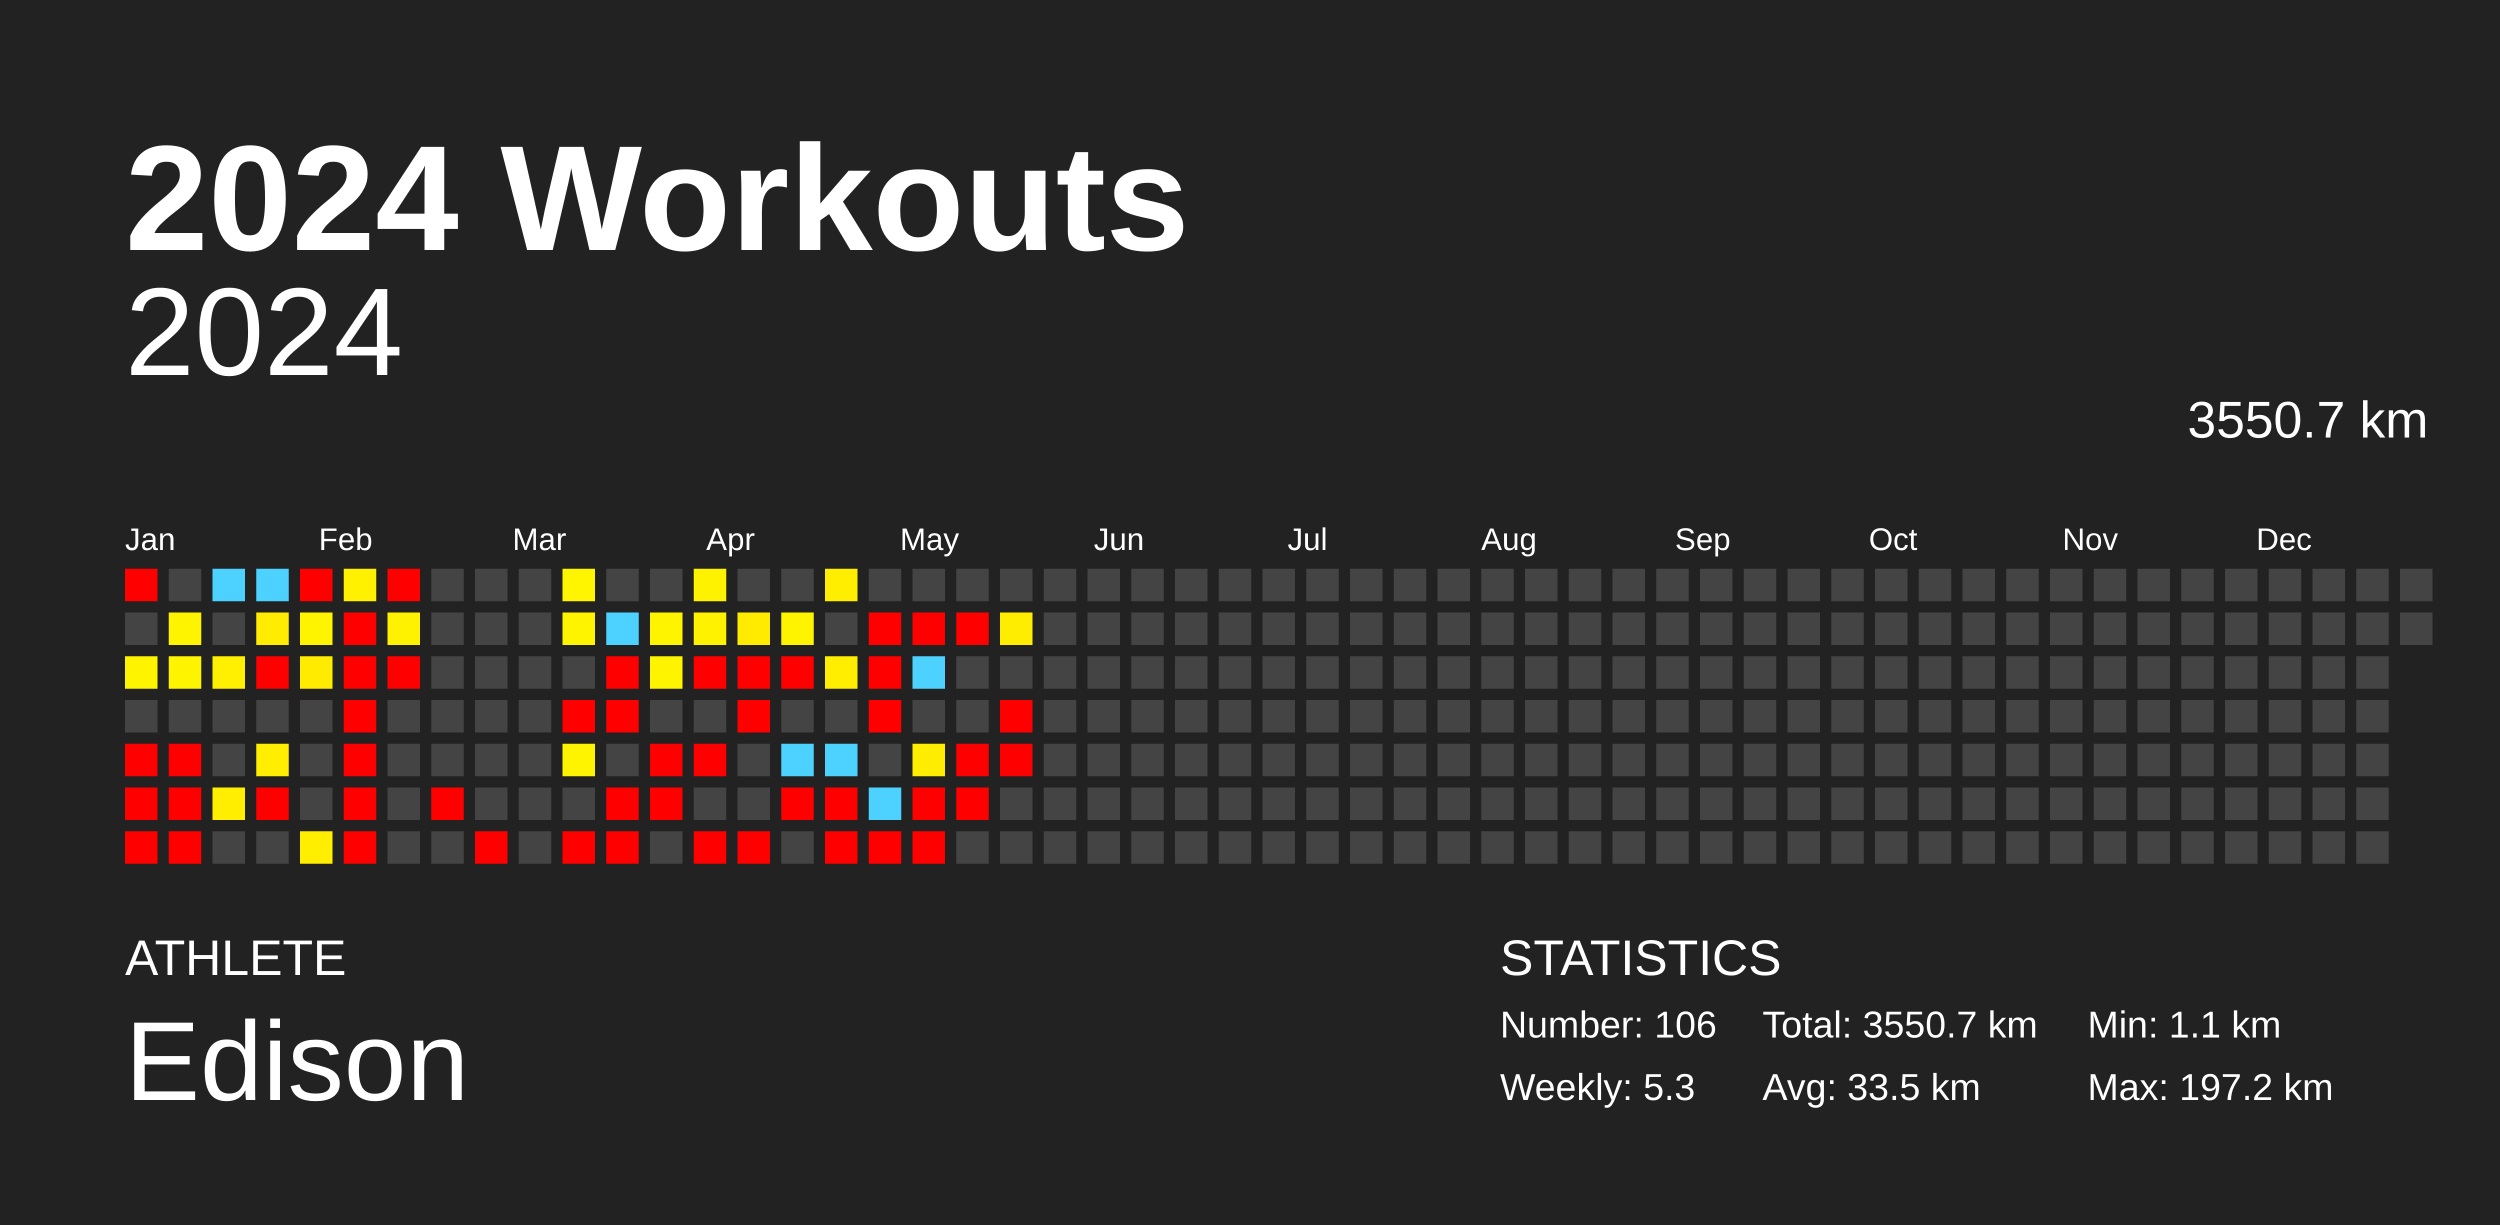
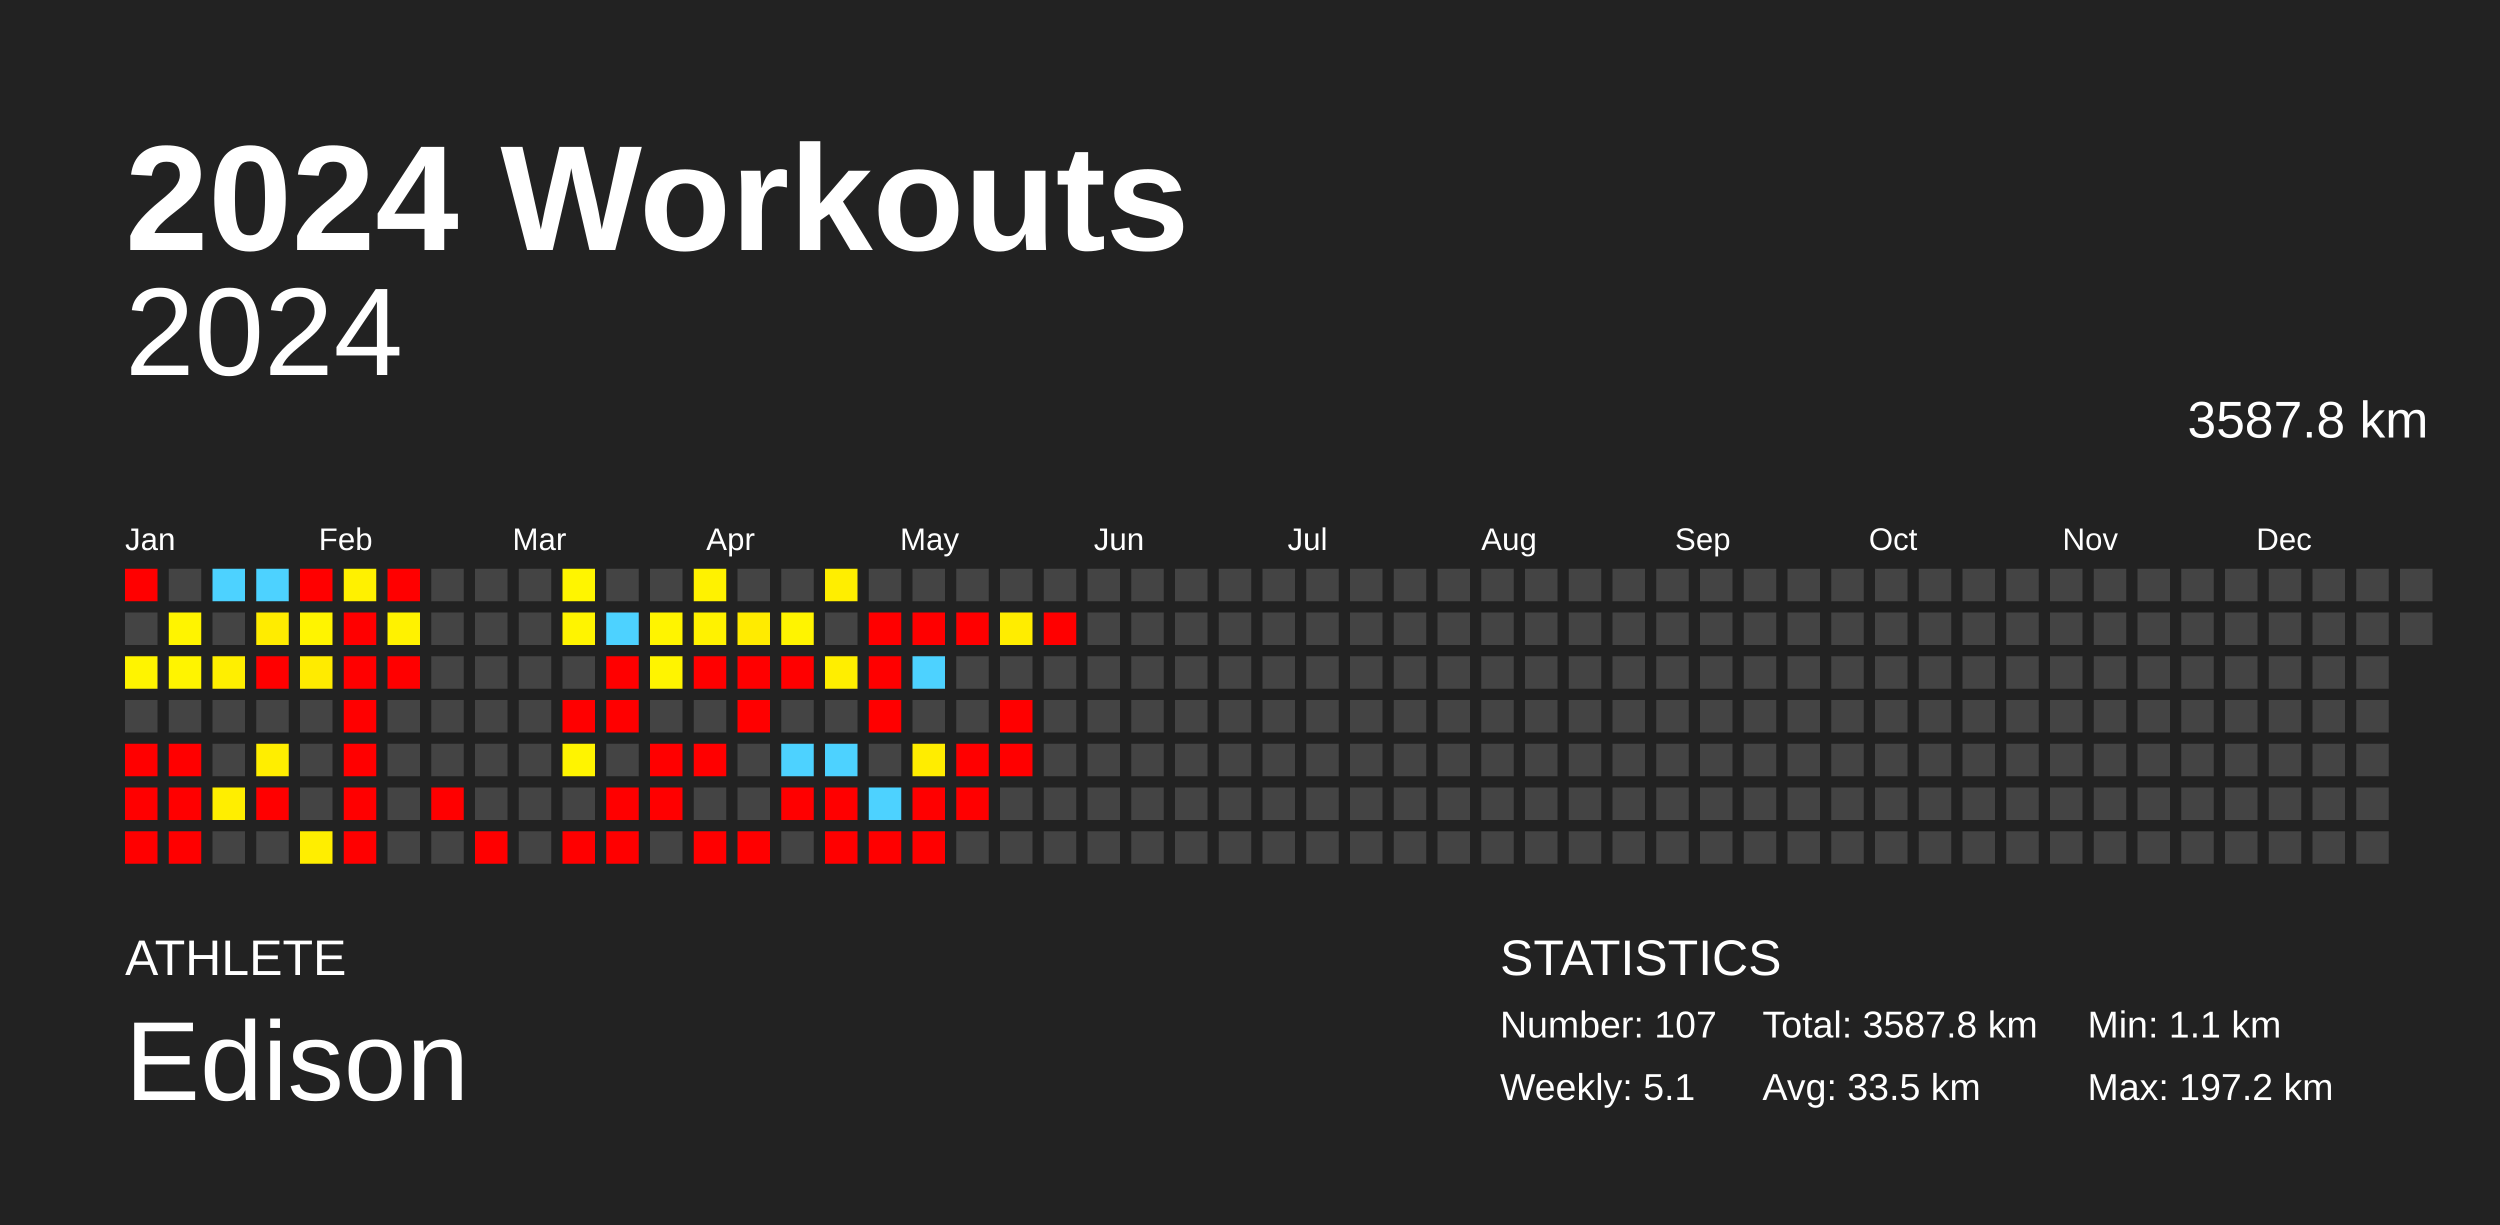
<svg xmlns="http://www.w3.org/2000/svg" baseProfile="full" height="98mm" version="1.1" viewBox="0,0,200,98" width="200mm">
  <defs />
  <rect fill="#222222" height="98" width="200" x="0" y="0" />
  <text fill="#FFFFFF" style="font-size:12px; font-family:Arial; font-weight:bold;" x="10" y="20">2024 Workouts</text>
  <text fill="#FFFFFF" style="font-size:4px; font-family:Arial" x="10" y="78">ATHLETE</text>
  <text fill="#FFFFFF" style="font-size:9px; font-family:Arial" x="10" y="88">Edison</text>
  <text fill="#FFFFFF" style="font-size:4px; font-family:Arial" x="120" y="78">STATISTICS</text>
-   <text fill="#FFFFFF" style="font-size:3px; font-family:Arial" x="120" y="83">Number: 106</text>
-   <text fill="#FFFFFF" style="font-size:3px; font-family:Arial" x="120" y="88">Weekly: 5.3</text>
-   <text fill="#FFFFFF" style="font-size:3px; font-family:Arial" x="141" y="83">Total: 3550.7 km</text>
+   <text fill="#FFFFFF" style="font-size:3px; font-family:Arial" x="120" y="83">Number: 107</text>
+   <text fill="#FFFFFF" style="font-size:3px; font-family:Arial" x="120" y="88">Weekly: 5.1</text>
+   <text fill="#FFFFFF" style="font-size:3px; font-family:Arial" x="141" y="83">Total: 3587.8 km</text>
  <text fill="#FFFFFF" style="font-size:3px; font-family:Arial" x="141" y="88">Avg: 33.5 km</text>
  <text fill="#FFFFFF" style="font-size:3px; font-family:Arial" x="167" y="83">Min: 1.1 km</text>
  <text fill="#FFFFFF" style="font-size:3px; font-family:Arial" x="167" y="88">Max: 197.2 km</text>
  <text alignment-baseline="hanging" fill="#FFFFFF" style="font-size:10.0px; font-family:Arial;" x="10" y="30">2024</text>
-   <text alignment-baseline="hanging" fill="#FFFFFF" style="font-size:4.125px; font-family:Arial;" x="175" y="35">3550.7 km</text>
+   <text alignment-baseline="hanging" fill="#FFFFFF" style="font-size:4.125px; font-family:Arial;" x="175" y="35">3587.8 km</text>
  <text fill="#FFFFFF" style="font-size:2.5px; font-family:Arial" x="10.0" y="44">Jan</text>
  <text fill="#FFFFFF" style="font-size:2.5px; font-family:Arial" x="25.5" y="44">Feb</text>
  <text fill="#FFFFFF" style="font-size:2.5px; font-family:Arial" x="41.0" y="44">Mar</text>
  <text fill="#FFFFFF" style="font-size:2.5px; font-family:Arial" x="56.5" y="44">Apr</text>
  <text fill="#FFFFFF" style="font-size:2.5px; font-family:Arial" x="72.0" y="44">May</text>
  <text fill="#FFFFFF" style="font-size:2.5px; font-family:Arial" x="87.5" y="44">Jun</text>
  <text fill="#FFFFFF" style="font-size:2.5px; font-family:Arial" x="103.0" y="44">Jul</text>
  <text fill="#FFFFFF" style="font-size:2.5px; font-family:Arial" x="118.5" y="44">Aug</text>
  <text fill="#FFFFFF" style="font-size:2.5px; font-family:Arial" x="134.0" y="44">Sep</text>
  <text fill="#FFFFFF" style="font-size:2.5px; font-family:Arial" x="149.5" y="44">Oct</text>
  <text fill="#FFFFFF" style="font-size:2.5px; font-family:Arial" x="165.0" y="44">Nov</text>
  <text fill="#FFFFFF" style="font-size:2.5px; font-family:Arial" x="180.5" y="44">Dec</text>
  <rect fill="red" height="2.6" width="2.6" x="10.0" y="45.5" />
  <rect fill="#444444" height="2.6" width="2.6" x="10.0" y="49.0" />
  <rect fill="#fff400" height="2.6" width="2.6" x="10.0" y="52.5" />
  <rect fill="#444444" height="2.6" width="2.6" x="10.0" y="56.0" />
  <rect fill="red" height="2.6" width="2.6" x="10.0" y="59.5" />
  <rect fill="red" height="2.6" width="2.6" x="10.0" y="63.0" />
  <rect fill="red" height="2.6" width="2.6" x="10.0" y="66.5" />
  <rect fill="#444444" height="2.6" width="2.6" x="13.5" y="45.5" />
  <rect fill="#fff400" height="2.6" width="2.6" x="13.5" y="49.0" />
  <rect fill="#fff400" height="2.6" width="2.6" x="13.5" y="52.5" />
  <rect fill="#444444" height="2.6" width="2.6" x="13.5" y="56.0" />
  <rect fill="red" height="2.6" width="2.6" x="13.5" y="59.5" />
  <rect fill="red" height="2.6" width="2.6" x="13.5" y="63.0" />
  <rect fill="red" height="2.6" width="2.6" x="13.5" y="66.5" />
  <rect fill="#4dd2ff" height="2.6" width="2.6" x="17.0" y="45.5" />
  <rect fill="#444444" height="2.6" width="2.6" x="17.0" y="49.0" />
  <rect fill="#ffef00" height="2.6" width="2.6" x="17.0" y="52.5" />
  <rect fill="#444444" height="2.6" width="2.6" x="17.0" y="56.0" />
  <rect fill="#444444" height="2.6" width="2.6" x="17.0" y="59.5" />
  <rect fill="#ffee00" height="2.6" width="2.6" x="17.0" y="63.0" />
  <rect fill="#444444" height="2.6" width="2.6" x="17.0" y="66.5" />
  <rect fill="#4dd2ff" height="2.6" width="2.6" x="20.5" y="45.5" />
  <rect fill="#ffec00" height="2.6" width="2.6" x="20.5" y="49.0" />
  <rect fill="red" height="2.6" width="2.6" x="20.5" y="52.5" />
  <rect fill="#444444" height="2.6" width="2.6" x="20.5" y="56.0" />
  <rect fill="#ffee00" height="2.6" width="2.6" x="20.5" y="59.5" />
  <rect fill="red" height="2.6" width="2.6" x="20.5" y="63.0" />
  <rect fill="#444444" height="2.6" width="2.6" x="20.5" y="66.5" />
  <rect fill="red" height="2.6" width="2.6" x="24.0" y="45.5" />
  <rect fill="#fff400" height="2.6" width="2.6" x="24.0" y="49.0" />
  <rect fill="#ffeb00" height="2.6" width="2.6" x="24.0" y="52.5" />
  <rect fill="#444444" height="2.6" width="2.6" x="24.0" y="56.0" />
  <rect fill="#444444" height="2.6" width="2.6" x="24.0" y="59.5" />
  <rect fill="#444444" height="2.6" width="2.6" x="24.0" y="63.0" />
  <rect fill="#ffee00" height="2.6" width="2.6" x="24.0" y="66.5" />
  <rect fill="#fff100" height="2.6" width="2.6" x="27.5" y="45.5" />
  <rect fill="red" height="2.6" width="2.6" x="27.5" y="49.0" />
  <rect fill="red" height="2.6" width="2.6" x="27.5" y="52.5" />
  <rect fill="red" height="2.6" width="2.6" x="27.5" y="56.0" />
  <rect fill="red" height="2.6" width="2.6" x="27.5" y="59.5" />
  <rect fill="red" height="2.6" width="2.6" x="27.5" y="63.0" />
  <rect fill="red" height="2.6" width="2.6" x="27.5" y="66.5" />
  <rect fill="red" height="2.6" width="2.6" x="31.0" y="45.5" />
  <rect fill="#fff200" height="2.6" width="2.6" x="31.0" y="49.0" />
  <rect fill="red" height="2.6" width="2.6" x="31.0" y="52.5" />
  <rect fill="#444444" height="2.6" width="2.6" x="31.0" y="56.0" />
  <rect fill="#444444" height="2.6" width="2.6" x="31.0" y="59.5" />
  <rect fill="#444444" height="2.6" width="2.6" x="31.0" y="63.0" />
  <rect fill="#444444" height="2.6" width="2.6" x="31.0" y="66.5" />
  <rect fill="#444444" height="2.6" width="2.6" x="34.5" y="45.5" />
  <rect fill="#444444" height="2.6" width="2.6" x="34.5" y="49.0" />
  <rect fill="#444444" height="2.6" width="2.6" x="34.5" y="52.5" />
  <rect fill="#444444" height="2.6" width="2.6" x="34.5" y="56.0" />
  <rect fill="#444444" height="2.6" width="2.6" x="34.5" y="59.5" />
  <rect fill="red" height="2.6" width="2.6" x="34.5" y="63.0" />
  <rect fill="#444444" height="2.6" width="2.6" x="34.5" y="66.5" />
  <rect fill="#444444" height="2.6" width="2.6" x="38.0" y="45.5" />
  <rect fill="#444444" height="2.6" width="2.6" x="38.0" y="49.0" />
  <rect fill="#444444" height="2.6" width="2.6" x="38.0" y="52.5" />
  <rect fill="#444444" height="2.6" width="2.6" x="38.0" y="56.0" />
  <rect fill="#444444" height="2.6" width="2.6" x="38.0" y="59.5" />
  <rect fill="#444444" height="2.6" width="2.6" x="38.0" y="63.0" />
  <rect fill="red" height="2.6" width="2.6" x="38.0" y="66.5" />
  <rect fill="#444444" height="2.6" width="2.6" x="41.5" y="45.5" />
  <rect fill="#444444" height="2.6" width="2.6" x="41.5" y="49.0" />
  <rect fill="#444444" height="2.6" width="2.6" x="41.5" y="52.5" />
  <rect fill="#444444" height="2.6" width="2.6" x="41.5" y="56.0" />
  <rect fill="#444444" height="2.6" width="2.6" x="41.5" y="59.5" />
  <rect fill="#444444" height="2.6" width="2.6" x="41.5" y="63.0" />
  <rect fill="#444444" height="2.6" width="2.6" x="41.5" y="66.5" />
  <rect fill="#fff500" height="2.6" width="2.6" x="45.0" y="45.5" />
  <rect fill="#fff400" height="2.6" width="2.6" x="45.0" y="49.0" />
  <rect fill="#444444" height="2.6" width="2.6" x="45.0" y="52.5" />
  <rect fill="red" height="2.6" width="2.6" x="45.0" y="56.0" />
  <rect fill="#fff400" height="2.6" width="2.6" x="45.0" y="59.5" />
  <rect fill="#444444" height="2.6" width="2.6" x="45.0" y="63.0" />
  <rect fill="red" height="2.6" width="2.6" x="45.0" y="66.5" />
  <rect fill="#444444" height="2.6" width="2.6" x="48.5" y="45.5" />
  <rect fill="#4dd2ff" height="2.6" width="2.6" x="48.5" y="49.0" />
  <rect fill="red" height="2.6" width="2.6" x="48.5" y="52.5" />
  <rect fill="red" height="2.6" width="2.6" x="48.5" y="56.0" />
  <rect fill="#444444" height="2.6" width="2.6" x="48.5" y="59.5" />
  <rect fill="red" height="2.6" width="2.6" x="48.5" y="63.0" />
  <rect fill="red" height="2.6" width="2.6" x="48.5" y="66.5" />
  <rect fill="#444444" height="2.6" width="2.6" x="52.0" y="45.5" />
  <rect fill="#fff400" height="2.6" width="2.6" x="52.0" y="49.0" />
  <rect fill="#fff400" height="2.6" width="2.6" x="52.0" y="52.5" />
  <rect fill="#444444" height="2.6" width="2.6" x="52.0" y="56.0" />
  <rect fill="red" height="2.6" width="2.6" x="52.0" y="59.5" />
  <rect fill="red" height="2.6" width="2.6" x="52.0" y="63.0" />
  <rect fill="#444444" height="2.6" width="2.6" x="52.0" y="66.5" />
  <rect fill="#fff200" height="2.6" width="2.6" x="55.5" y="45.5" />
  <rect fill="#fff200" height="2.6" width="2.6" x="55.5" y="49.0" />
  <rect fill="red" height="2.6" width="2.6" x="55.5" y="52.5" />
  <rect fill="#444444" height="2.6" width="2.6" x="55.5" y="56.0" />
  <rect fill="red" height="2.6" width="2.6" x="55.5" y="59.5" />
  <rect fill="#444444" height="2.6" width="2.6" x="55.5" y="63.0" />
  <rect fill="red" height="2.6" width="2.6" x="55.5" y="66.5" />
  <rect fill="#444444" height="2.6" width="2.6" x="59.0" y="45.5" />
  <rect fill="#ffeb00" height="2.6" width="2.6" x="59.0" y="49.0" />
  <rect fill="red" height="2.6" width="2.6" x="59.0" y="52.5" />
  <rect fill="red" height="2.6" width="2.6" x="59.0" y="56.0" />
  <rect fill="#444444" height="2.6" width="2.6" x="59.0" y="59.5" />
  <rect fill="#444444" height="2.6" width="2.6" x="59.0" y="63.0" />
  <rect fill="red" height="2.6" width="2.6" x="59.0" y="66.5" />
  <rect fill="#444444" height="2.6" width="2.6" x="62.5" y="45.5" />
  <rect fill="#fff400" height="2.6" width="2.6" x="62.5" y="49.0" />
  <rect fill="red" height="2.6" width="2.6" x="62.5" y="52.5" />
  <rect fill="#444444" height="2.6" width="2.6" x="62.5" y="56.0" />
  <rect fill="#4dd2ff" height="2.6" width="2.6" x="62.5" y="59.5" />
  <rect fill="red" height="2.6" width="2.6" x="62.5" y="63.0" />
  <rect fill="#444444" height="2.6" width="2.6" x="62.5" y="66.5" />
  <rect fill="#ffee00" height="2.6" width="2.6" x="66.0" y="45.5" />
  <rect fill="#444444" height="2.6" width="2.6" x="66.0" y="49.0" />
  <rect fill="#ffee00" height="2.6" width="2.6" x="66.0" y="52.5" />
  <rect fill="#444444" height="2.6" width="2.6" x="66.0" y="56.0" />
  <rect fill="#4dd2ff" height="2.6" width="2.6" x="66.0" y="59.5" />
  <rect fill="red" height="2.6" width="2.6" x="66.0" y="63.0" />
  <rect fill="red" height="2.6" width="2.6" x="66.0" y="66.5" />
  <rect fill="#444444" height="2.6" width="2.6" x="69.5" y="45.5" />
  <rect fill="red" height="2.6" width="2.6" x="69.5" y="49.0" />
  <rect fill="red" height="2.6" width="2.6" x="69.5" y="52.5" />
  <rect fill="red" height="2.6" width="2.6" x="69.5" y="56.0" />
  <rect fill="#444444" height="2.6" width="2.6" x="69.5" y="59.5" />
  <rect fill="#4dd2ff" height="2.6" width="2.6" x="69.5" y="63.0" />
  <rect fill="red" height="2.6" width="2.6" x="69.5" y="66.5" />
  <rect fill="#444444" height="2.6" width="2.6" x="73.0" y="45.5" />
  <rect fill="red" height="2.6" width="2.6" x="73.0" y="49.0" />
  <rect fill="#4dd2ff" height="2.6" width="2.6" x="73.0" y="52.5" />
  <rect fill="#444444" height="2.6" width="2.6" x="73.0" y="56.0" />
  <rect fill="#ffed00" height="2.6" width="2.6" x="73.0" y="59.5" />
  <rect fill="red" height="2.6" width="2.6" x="73.0" y="63.0" />
  <rect fill="red" height="2.6" width="2.6" x="73.0" y="66.5" />
  <rect fill="#444444" height="2.6" width="2.6" x="76.5" y="45.5" />
  <rect fill="red" height="2.6" width="2.6" x="76.5" y="49.0" />
  <rect fill="#444444" height="2.6" width="2.6" x="76.5" y="52.5" />
  <rect fill="#444444" height="2.6" width="2.6" x="76.5" y="56.0" />
  <rect fill="red" height="2.6" width="2.6" x="76.5" y="59.5" />
  <rect fill="red" height="2.6" width="2.6" x="76.5" y="63.0" />
  <rect fill="#444444" height="2.6" width="2.6" x="76.5" y="66.5" />
  <rect fill="#444444" height="2.6" width="2.6" x="80.0" y="45.5" />
  <rect fill="#ffed00" height="2.6" width="2.6" x="80.0" y="49.0" />
  <rect fill="#444444" height="2.6" width="2.6" x="80.0" y="52.5" />
  <rect fill="red" height="2.6" width="2.6" x="80.0" y="56.0" />
  <rect fill="red" height="2.6" width="2.6" x="80.0" y="59.5" />
  <rect fill="#444444" height="2.6" width="2.6" x="80.0" y="63.0" />
  <rect fill="#444444" height="2.6" width="2.6" x="80.0" y="66.5" />
  <rect fill="#444444" height="2.6" width="2.6" x="83.5" y="45.5" />
-   <rect fill="#444444" height="2.6" width="2.6" x="83.5" y="49.0" />
+   <rect fill="red" height="2.6" width="2.6" x="83.5" y="49.0" />
  <rect fill="#444444" height="2.6" width="2.6" x="83.5" y="52.5" />
  <rect fill="#444444" height="2.6" width="2.6" x="83.5" y="56.0" />
  <rect fill="#444444" height="2.6" width="2.6" x="83.5" y="59.5" />
  <rect fill="#444444" height="2.6" width="2.6" x="83.5" y="63.0" />
  <rect fill="#444444" height="2.6" width="2.6" x="83.5" y="66.5" />
  <rect fill="#444444" height="2.6" width="2.6" x="87.0" y="45.5" />
  <rect fill="#444444" height="2.6" width="2.6" x="87.0" y="49.0" />
  <rect fill="#444444" height="2.6" width="2.6" x="87.0" y="52.5" />
  <rect fill="#444444" height="2.6" width="2.6" x="87.0" y="56.0" />
  <rect fill="#444444" height="2.6" width="2.6" x="87.0" y="59.5" />
  <rect fill="#444444" height="2.6" width="2.6" x="87.0" y="63.0" />
  <rect fill="#444444" height="2.6" width="2.6" x="87.0" y="66.5" />
  <rect fill="#444444" height="2.6" width="2.6" x="90.5" y="45.5" />
  <rect fill="#444444" height="2.6" width="2.6" x="90.5" y="49.0" />
  <rect fill="#444444" height="2.6" width="2.6" x="90.5" y="52.5" />
  <rect fill="#444444" height="2.6" width="2.6" x="90.5" y="56.0" />
  <rect fill="#444444" height="2.6" width="2.6" x="90.5" y="59.5" />
  <rect fill="#444444" height="2.6" width="2.6" x="90.5" y="63.0" />
  <rect fill="#444444" height="2.6" width="2.6" x="90.5" y="66.5" />
  <rect fill="#444444" height="2.6" width="2.6" x="94.0" y="45.5" />
  <rect fill="#444444" height="2.6" width="2.6" x="94.0" y="49.0" />
  <rect fill="#444444" height="2.6" width="2.6" x="94.0" y="52.5" />
  <rect fill="#444444" height="2.6" width="2.6" x="94.0" y="56.0" />
  <rect fill="#444444" height="2.6" width="2.6" x="94.0" y="59.5" />
  <rect fill="#444444" height="2.6" width="2.6" x="94.0" y="63.0" />
  <rect fill="#444444" height="2.6" width="2.6" x="94.0" y="66.5" />
  <rect fill="#444444" height="2.6" width="2.6" x="97.5" y="45.5" />
  <rect fill="#444444" height="2.6" width="2.6" x="97.5" y="49.0" />
  <rect fill="#444444" height="2.6" width="2.6" x="97.5" y="52.5" />
  <rect fill="#444444" height="2.6" width="2.6" x="97.5" y="56.0" />
  <rect fill="#444444" height="2.6" width="2.6" x="97.5" y="59.5" />
  <rect fill="#444444" height="2.6" width="2.6" x="97.5" y="63.0" />
  <rect fill="#444444" height="2.6" width="2.6" x="97.5" y="66.5" />
  <rect fill="#444444" height="2.6" width="2.6" x="101.0" y="45.5" />
  <rect fill="#444444" height="2.6" width="2.6" x="101.0" y="49.0" />
  <rect fill="#444444" height="2.6" width="2.6" x="101.0" y="52.5" />
  <rect fill="#444444" height="2.6" width="2.6" x="101.0" y="56.0" />
  <rect fill="#444444" height="2.6" width="2.6" x="101.0" y="59.5" />
  <rect fill="#444444" height="2.6" width="2.6" x="101.0" y="63.0" />
  <rect fill="#444444" height="2.6" width="2.6" x="101.0" y="66.5" />
  <rect fill="#444444" height="2.6" width="2.6" x="104.5" y="45.5" />
  <rect fill="#444444" height="2.6" width="2.6" x="104.5" y="49.0" />
  <rect fill="#444444" height="2.6" width="2.6" x="104.5" y="52.5" />
  <rect fill="#444444" height="2.6" width="2.6" x="104.5" y="56.0" />
  <rect fill="#444444" height="2.6" width="2.6" x="104.5" y="59.5" />
  <rect fill="#444444" height="2.6" width="2.6" x="104.5" y="63.0" />
  <rect fill="#444444" height="2.6" width="2.6" x="104.5" y="66.5" />
  <rect fill="#444444" height="2.6" width="2.6" x="108.0" y="45.5" />
  <rect fill="#444444" height="2.6" width="2.6" x="108.0" y="49.0" />
  <rect fill="#444444" height="2.6" width="2.6" x="108.0" y="52.5" />
  <rect fill="#444444" height="2.6" width="2.6" x="108.0" y="56.0" />
  <rect fill="#444444" height="2.6" width="2.6" x="108.0" y="59.5" />
  <rect fill="#444444" height="2.6" width="2.6" x="108.0" y="63.0" />
  <rect fill="#444444" height="2.6" width="2.6" x="108.0" y="66.5" />
  <rect fill="#444444" height="2.6" width="2.6" x="111.5" y="45.5" />
  <rect fill="#444444" height="2.6" width="2.6" x="111.5" y="49.0" />
  <rect fill="#444444" height="2.6" width="2.6" x="111.5" y="52.5" />
  <rect fill="#444444" height="2.6" width="2.6" x="111.5" y="56.0" />
  <rect fill="#444444" height="2.6" width="2.6" x="111.5" y="59.5" />
  <rect fill="#444444" height="2.6" width="2.6" x="111.5" y="63.0" />
  <rect fill="#444444" height="2.6" width="2.6" x="111.5" y="66.5" />
  <rect fill="#444444" height="2.6" width="2.6" x="115.0" y="45.5" />
  <rect fill="#444444" height="2.6" width="2.6" x="115.0" y="49.0" />
  <rect fill="#444444" height="2.6" width="2.6" x="115.0" y="52.5" />
  <rect fill="#444444" height="2.6" width="2.6" x="115.0" y="56.0" />
  <rect fill="#444444" height="2.6" width="2.6" x="115.0" y="59.5" />
  <rect fill="#444444" height="2.6" width="2.6" x="115.0" y="63.0" />
  <rect fill="#444444" height="2.6" width="2.6" x="115.0" y="66.5" />
  <rect fill="#444444" height="2.6" width="2.6" x="118.5" y="45.5" />
  <rect fill="#444444" height="2.6" width="2.6" x="118.5" y="49.0" />
  <rect fill="#444444" height="2.6" width="2.6" x="118.5" y="52.5" />
  <rect fill="#444444" height="2.6" width="2.6" x="118.5" y="56.0" />
  <rect fill="#444444" height="2.6" width="2.6" x="118.5" y="59.5" />
  <rect fill="#444444" height="2.6" width="2.6" x="118.5" y="63.0" />
  <rect fill="#444444" height="2.6" width="2.6" x="118.5" y="66.5" />
  <rect fill="#444444" height="2.6" width="2.6" x="122.0" y="45.5" />
  <rect fill="#444444" height="2.6" width="2.6" x="122.0" y="49.0" />
  <rect fill="#444444" height="2.6" width="2.6" x="122.0" y="52.5" />
  <rect fill="#444444" height="2.6" width="2.6" x="122.0" y="56.0" />
  <rect fill="#444444" height="2.6" width="2.6" x="122.0" y="59.5" />
  <rect fill="#444444" height="2.6" width="2.6" x="122.0" y="63.0" />
  <rect fill="#444444" height="2.6" width="2.6" x="122.0" y="66.5" />
  <rect fill="#444444" height="2.6" width="2.6" x="125.5" y="45.5" />
  <rect fill="#444444" height="2.6" width="2.6" x="125.5" y="49.0" />
  <rect fill="#444444" height="2.6" width="2.6" x="125.5" y="52.5" />
  <rect fill="#444444" height="2.6" width="2.6" x="125.5" y="56.0" />
  <rect fill="#444444" height="2.6" width="2.6" x="125.5" y="59.5" />
  <rect fill="#444444" height="2.6" width="2.6" x="125.5" y="63.0" />
  <rect fill="#444444" height="2.6" width="2.6" x="125.5" y="66.5" />
  <rect fill="#444444" height="2.6" width="2.6" x="129.0" y="45.5" />
  <rect fill="#444444" height="2.6" width="2.6" x="129.0" y="49.0" />
  <rect fill="#444444" height="2.6" width="2.6" x="129.0" y="52.5" />
  <rect fill="#444444" height="2.6" width="2.6" x="129.0" y="56.0" />
  <rect fill="#444444" height="2.6" width="2.6" x="129.0" y="59.5" />
  <rect fill="#444444" height="2.6" width="2.6" x="129.0" y="63.0" />
  <rect fill="#444444" height="2.6" width="2.6" x="129.0" y="66.5" />
  <rect fill="#444444" height="2.6" width="2.6" x="132.5" y="45.5" />
  <rect fill="#444444" height="2.6" width="2.6" x="132.5" y="49.0" />
  <rect fill="#444444" height="2.6" width="2.6" x="132.5" y="52.5" />
  <rect fill="#444444" height="2.6" width="2.6" x="132.5" y="56.0" />
  <rect fill="#444444" height="2.6" width="2.6" x="132.5" y="59.5" />
  <rect fill="#444444" height="2.6" width="2.6" x="132.5" y="63.0" />
  <rect fill="#444444" height="2.6" width="2.6" x="132.5" y="66.5" />
  <rect fill="#444444" height="2.6" width="2.6" x="136.0" y="45.5" />
  <rect fill="#444444" height="2.6" width="2.6" x="136.0" y="49.0" />
  <rect fill="#444444" height="2.6" width="2.6" x="136.0" y="52.5" />
  <rect fill="#444444" height="2.6" width="2.6" x="136.0" y="56.0" />
  <rect fill="#444444" height="2.6" width="2.6" x="136.0" y="59.5" />
  <rect fill="#444444" height="2.6" width="2.6" x="136.0" y="63.0" />
  <rect fill="#444444" height="2.6" width="2.6" x="136.0" y="66.5" />
  <rect fill="#444444" height="2.6" width="2.6" x="139.5" y="45.5" />
  <rect fill="#444444" height="2.6" width="2.6" x="139.5" y="49.0" />
  <rect fill="#444444" height="2.6" width="2.6" x="139.5" y="52.5" />
  <rect fill="#444444" height="2.6" width="2.6" x="139.5" y="56.0" />
  <rect fill="#444444" height="2.6" width="2.6" x="139.5" y="59.5" />
  <rect fill="#444444" height="2.6" width="2.6" x="139.5" y="63.0" />
  <rect fill="#444444" height="2.6" width="2.6" x="139.5" y="66.5" />
  <rect fill="#444444" height="2.6" width="2.6" x="143.0" y="45.5" />
  <rect fill="#444444" height="2.6" width="2.6" x="143.0" y="49.0" />
  <rect fill="#444444" height="2.6" width="2.6" x="143.0" y="52.5" />
  <rect fill="#444444" height="2.6" width="2.6" x="143.0" y="56.0" />
  <rect fill="#444444" height="2.6" width="2.6" x="143.0" y="59.5" />
  <rect fill="#444444" height="2.6" width="2.6" x="143.0" y="63.0" />
  <rect fill="#444444" height="2.6" width="2.6" x="143.0" y="66.5" />
  <rect fill="#444444" height="2.6" width="2.6" x="146.5" y="45.5" />
  <rect fill="#444444" height="2.6" width="2.6" x="146.5" y="49.0" />
  <rect fill="#444444" height="2.6" width="2.6" x="146.5" y="52.5" />
  <rect fill="#444444" height="2.6" width="2.6" x="146.5" y="56.0" />
  <rect fill="#444444" height="2.6" width="2.6" x="146.5" y="59.5" />
  <rect fill="#444444" height="2.6" width="2.6" x="146.5" y="63.0" />
  <rect fill="#444444" height="2.6" width="2.6" x="146.5" y="66.5" />
  <rect fill="#444444" height="2.6" width="2.6" x="150.0" y="45.5" />
  <rect fill="#444444" height="2.6" width="2.6" x="150.0" y="49.0" />
  <rect fill="#444444" height="2.6" width="2.6" x="150.0" y="52.5" />
  <rect fill="#444444" height="2.6" width="2.6" x="150.0" y="56.0" />
  <rect fill="#444444" height="2.6" width="2.6" x="150.0" y="59.5" />
  <rect fill="#444444" height="2.6" width="2.6" x="150.0" y="63.0" />
  <rect fill="#444444" height="2.6" width="2.6" x="150.0" y="66.5" />
  <rect fill="#444444" height="2.6" width="2.6" x="153.5" y="45.5" />
  <rect fill="#444444" height="2.6" width="2.6" x="153.5" y="49.0" />
  <rect fill="#444444" height="2.6" width="2.6" x="153.5" y="52.5" />
  <rect fill="#444444" height="2.6" width="2.6" x="153.5" y="56.0" />
  <rect fill="#444444" height="2.6" width="2.6" x="153.5" y="59.5" />
  <rect fill="#444444" height="2.6" width="2.6" x="153.5" y="63.0" />
  <rect fill="#444444" height="2.6" width="2.6" x="153.5" y="66.5" />
  <rect fill="#444444" height="2.6" width="2.6" x="157.0" y="45.5" />
  <rect fill="#444444" height="2.6" width="2.6" x="157.0" y="49.0" />
  <rect fill="#444444" height="2.6" width="2.6" x="157.0" y="52.5" />
  <rect fill="#444444" height="2.6" width="2.6" x="157.0" y="56.0" />
  <rect fill="#444444" height="2.6" width="2.6" x="157.0" y="59.5" />
  <rect fill="#444444" height="2.6" width="2.6" x="157.0" y="63.0" />
  <rect fill="#444444" height="2.6" width="2.6" x="157.0" y="66.5" />
  <rect fill="#444444" height="2.6" width="2.6" x="160.5" y="45.5" />
  <rect fill="#444444" height="2.6" width="2.6" x="160.5" y="49.0" />
  <rect fill="#444444" height="2.6" width="2.6" x="160.5" y="52.5" />
  <rect fill="#444444" height="2.6" width="2.6" x="160.5" y="56.0" />
  <rect fill="#444444" height="2.6" width="2.6" x="160.5" y="59.5" />
  <rect fill="#444444" height="2.6" width="2.6" x="160.5" y="63.0" />
  <rect fill="#444444" height="2.6" width="2.6" x="160.5" y="66.5" />
  <rect fill="#444444" height="2.6" width="2.6" x="164.0" y="45.5" />
  <rect fill="#444444" height="2.6" width="2.6" x="164.0" y="49.0" />
  <rect fill="#444444" height="2.6" width="2.6" x="164.0" y="52.5" />
  <rect fill="#444444" height="2.6" width="2.6" x="164.0" y="56.0" />
  <rect fill="#444444" height="2.6" width="2.6" x="164.0" y="59.5" />
  <rect fill="#444444" height="2.6" width="2.6" x="164.0" y="63.0" />
  <rect fill="#444444" height="2.6" width="2.6" x="164.0" y="66.5" />
  <rect fill="#444444" height="2.6" width="2.6" x="167.5" y="45.5" />
  <rect fill="#444444" height="2.6" width="2.6" x="167.5" y="49.0" />
  <rect fill="#444444" height="2.6" width="2.6" x="167.5" y="52.5" />
  <rect fill="#444444" height="2.6" width="2.6" x="167.5" y="56.0" />
  <rect fill="#444444" height="2.6" width="2.6" x="167.5" y="59.5" />
  <rect fill="#444444" height="2.6" width="2.6" x="167.5" y="63.0" />
  <rect fill="#444444" height="2.6" width="2.6" x="167.5" y="66.5" />
  <rect fill="#444444" height="2.6" width="2.6" x="171.0" y="45.5" />
  <rect fill="#444444" height="2.6" width="2.6" x="171.0" y="49.0" />
  <rect fill="#444444" height="2.6" width="2.6" x="171.0" y="52.5" />
  <rect fill="#444444" height="2.6" width="2.6" x="171.0" y="56.0" />
  <rect fill="#444444" height="2.6" width="2.6" x="171.0" y="59.5" />
  <rect fill="#444444" height="2.6" width="2.6" x="171.0" y="63.0" />
  <rect fill="#444444" height="2.6" width="2.6" x="171.0" y="66.5" />
  <rect fill="#444444" height="2.6" width="2.6" x="174.5" y="45.5" />
  <rect fill="#444444" height="2.6" width="2.6" x="174.5" y="49.0" />
  <rect fill="#444444" height="2.6" width="2.6" x="174.5" y="52.5" />
  <rect fill="#444444" height="2.6" width="2.6" x="174.5" y="56.0" />
  <rect fill="#444444" height="2.6" width="2.6" x="174.5" y="59.5" />
  <rect fill="#444444" height="2.6" width="2.6" x="174.5" y="63.0" />
  <rect fill="#444444" height="2.6" width="2.6" x="174.5" y="66.5" />
  <rect fill="#444444" height="2.6" width="2.6" x="178.0" y="45.5" />
  <rect fill="#444444" height="2.6" width="2.6" x="178.0" y="49.0" />
  <rect fill="#444444" height="2.6" width="2.6" x="178.0" y="52.5" />
  <rect fill="#444444" height="2.6" width="2.6" x="178.0" y="56.0" />
  <rect fill="#444444" height="2.6" width="2.6" x="178.0" y="59.5" />
  <rect fill="#444444" height="2.6" width="2.6" x="178.0" y="63.0" />
  <rect fill="#444444" height="2.6" width="2.6" x="178.0" y="66.5" />
  <rect fill="#444444" height="2.6" width="2.6" x="181.5" y="45.5" />
  <rect fill="#444444" height="2.6" width="2.6" x="181.5" y="49.0" />
  <rect fill="#444444" height="2.6" width="2.6" x="181.5" y="52.5" />
  <rect fill="#444444" height="2.6" width="2.6" x="181.5" y="56.0" />
  <rect fill="#444444" height="2.6" width="2.6" x="181.5" y="59.5" />
  <rect fill="#444444" height="2.6" width="2.6" x="181.5" y="63.0" />
  <rect fill="#444444" height="2.6" width="2.6" x="181.5" y="66.5" />
  <rect fill="#444444" height="2.6" width="2.6" x="185.0" y="45.5" />
  <rect fill="#444444" height="2.6" width="2.6" x="185.0" y="49.0" />
  <rect fill="#444444" height="2.6" width="2.6" x="185.0" y="52.5" />
  <rect fill="#444444" height="2.6" width="2.6" x="185.0" y="56.0" />
  <rect fill="#444444" height="2.6" width="2.6" x="185.0" y="59.5" />
  <rect fill="#444444" height="2.6" width="2.6" x="185.0" y="63.0" />
  <rect fill="#444444" height="2.6" width="2.6" x="185.0" y="66.5" />
  <rect fill="#444444" height="2.6" width="2.6" x="188.5" y="45.5" />
  <rect fill="#444444" height="2.6" width="2.6" x="188.5" y="49.0" />
  <rect fill="#444444" height="2.6" width="2.6" x="188.5" y="52.5" />
  <rect fill="#444444" height="2.6" width="2.6" x="188.5" y="56.0" />
  <rect fill="#444444" height="2.6" width="2.6" x="188.5" y="59.5" />
  <rect fill="#444444" height="2.6" width="2.6" x="188.5" y="63.0" />
  <rect fill="#444444" height="2.6" width="2.6" x="188.5" y="66.5" />
  <rect fill="#444444" height="2.6" width="2.6" x="192.0" y="45.5" />
  <rect fill="#444444" height="2.6" width="2.6" x="192.0" y="49.0" />
</svg>
